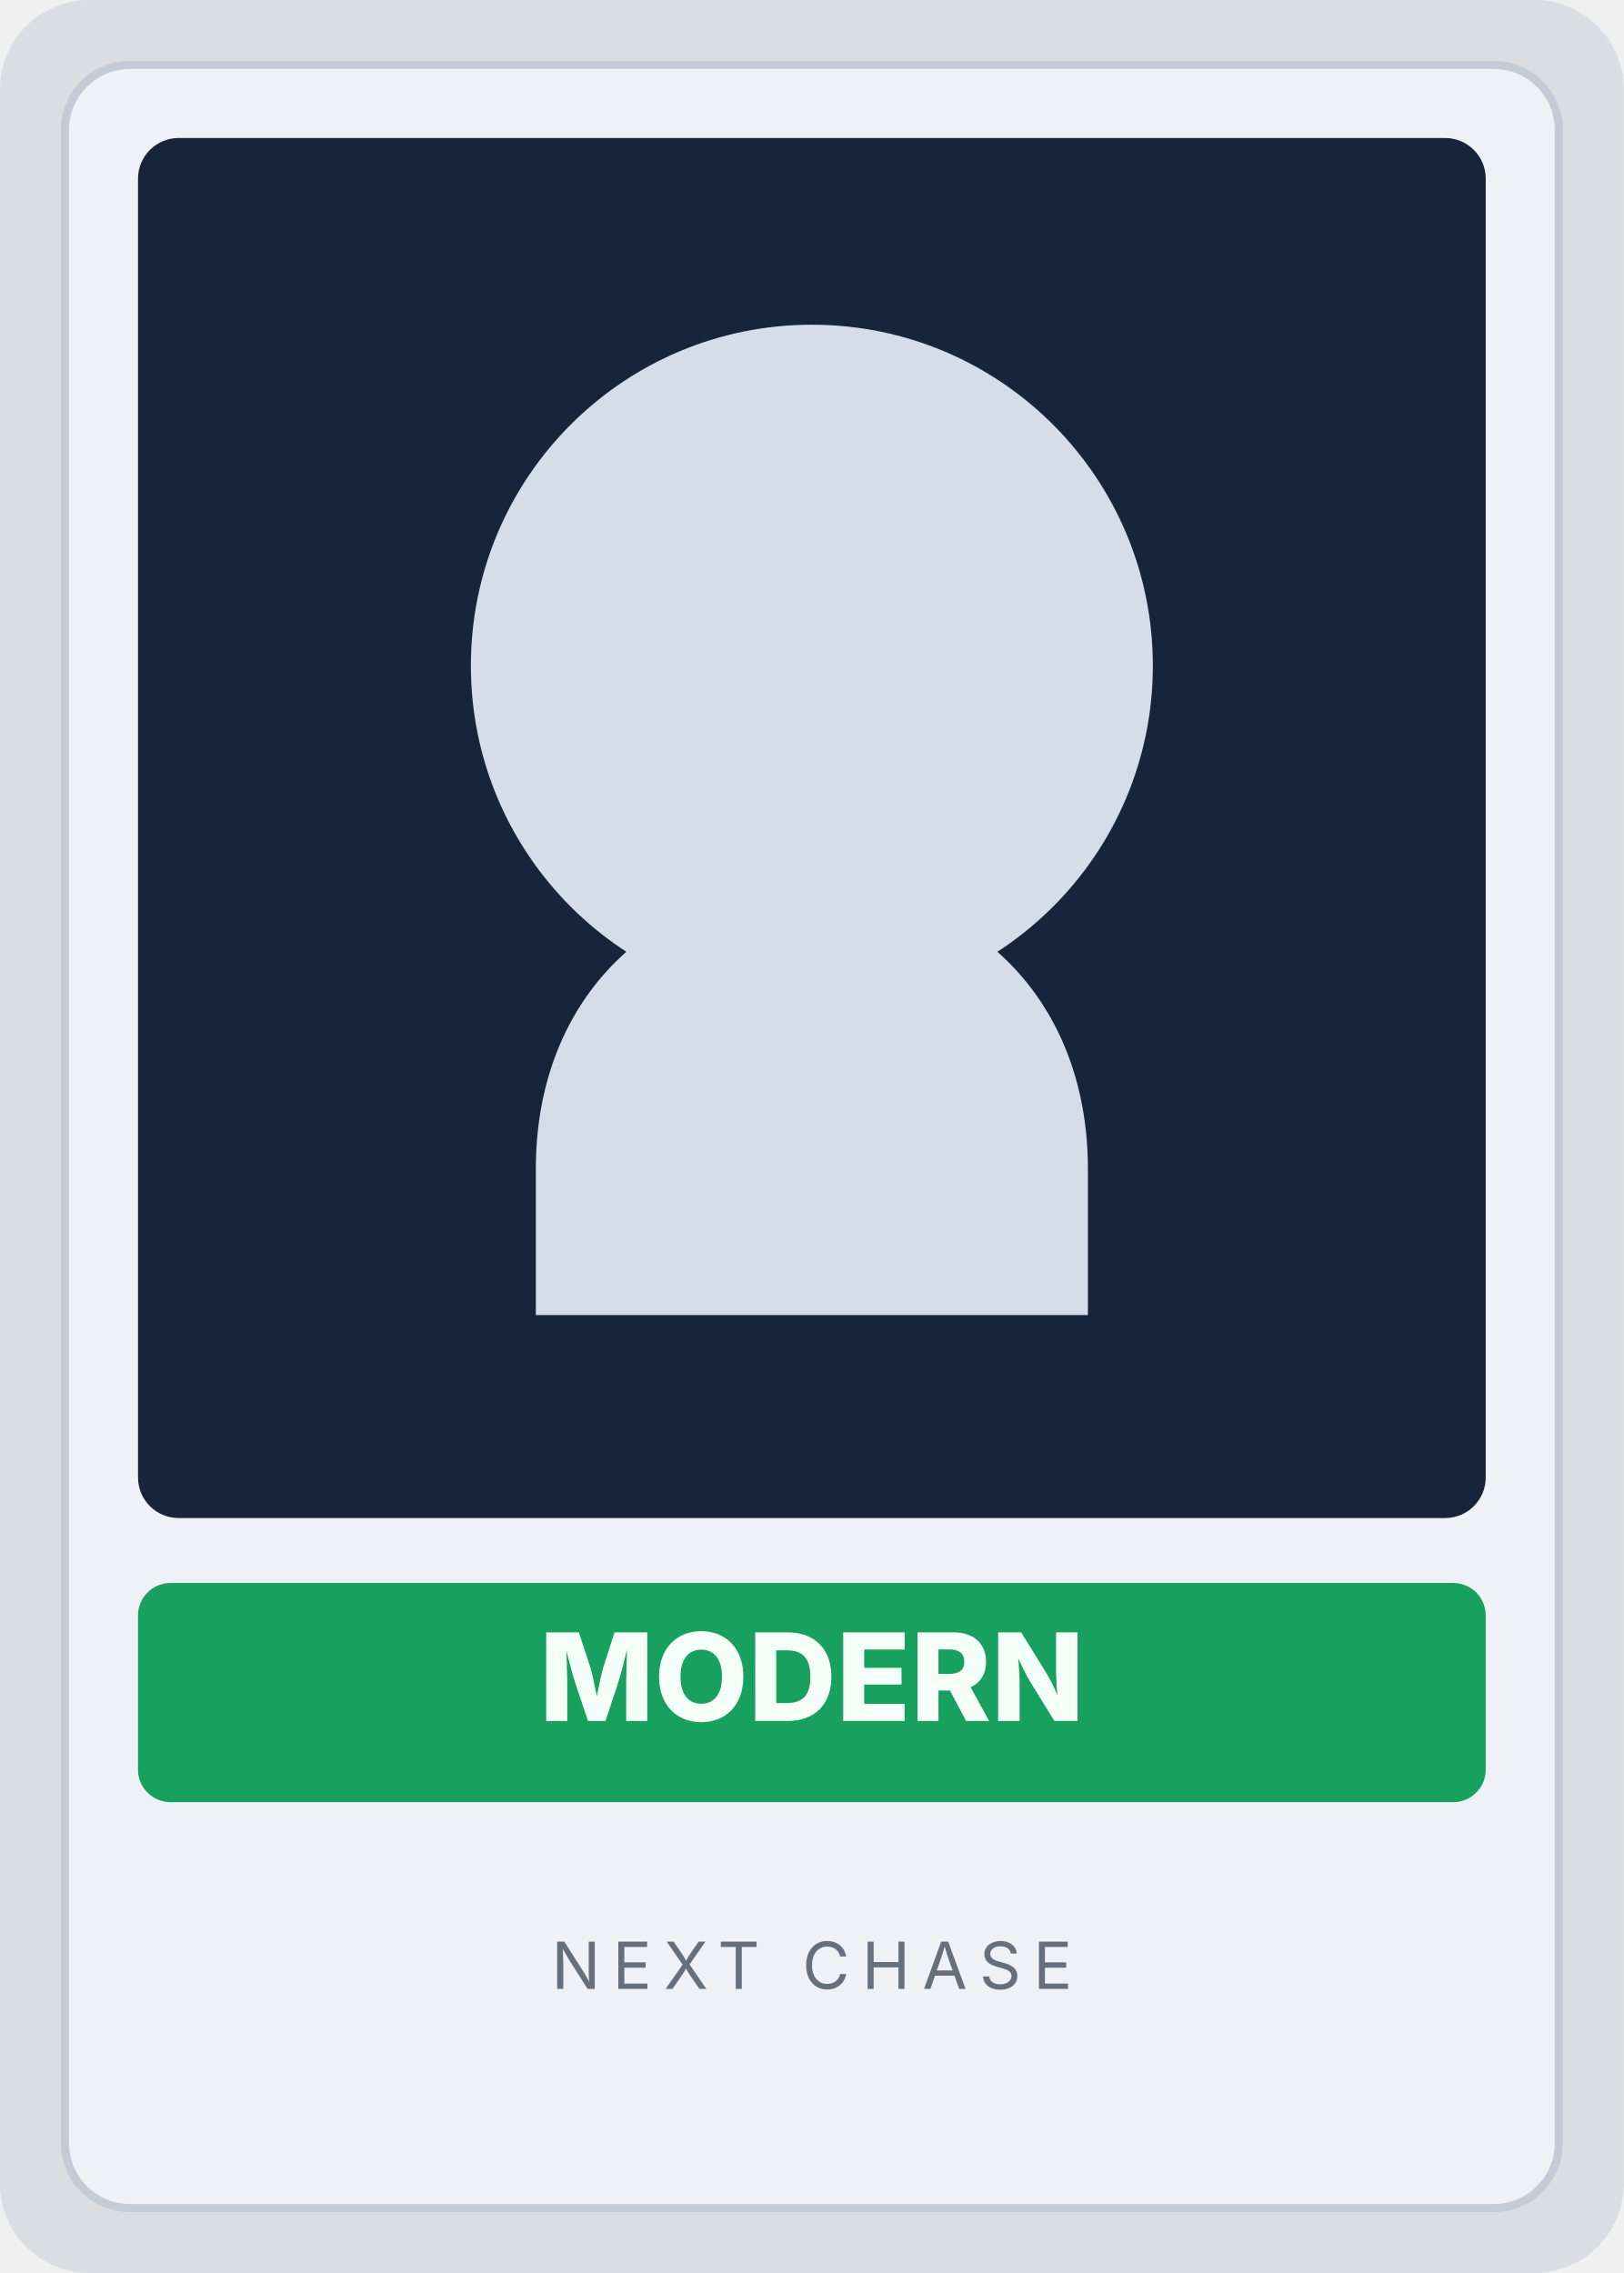
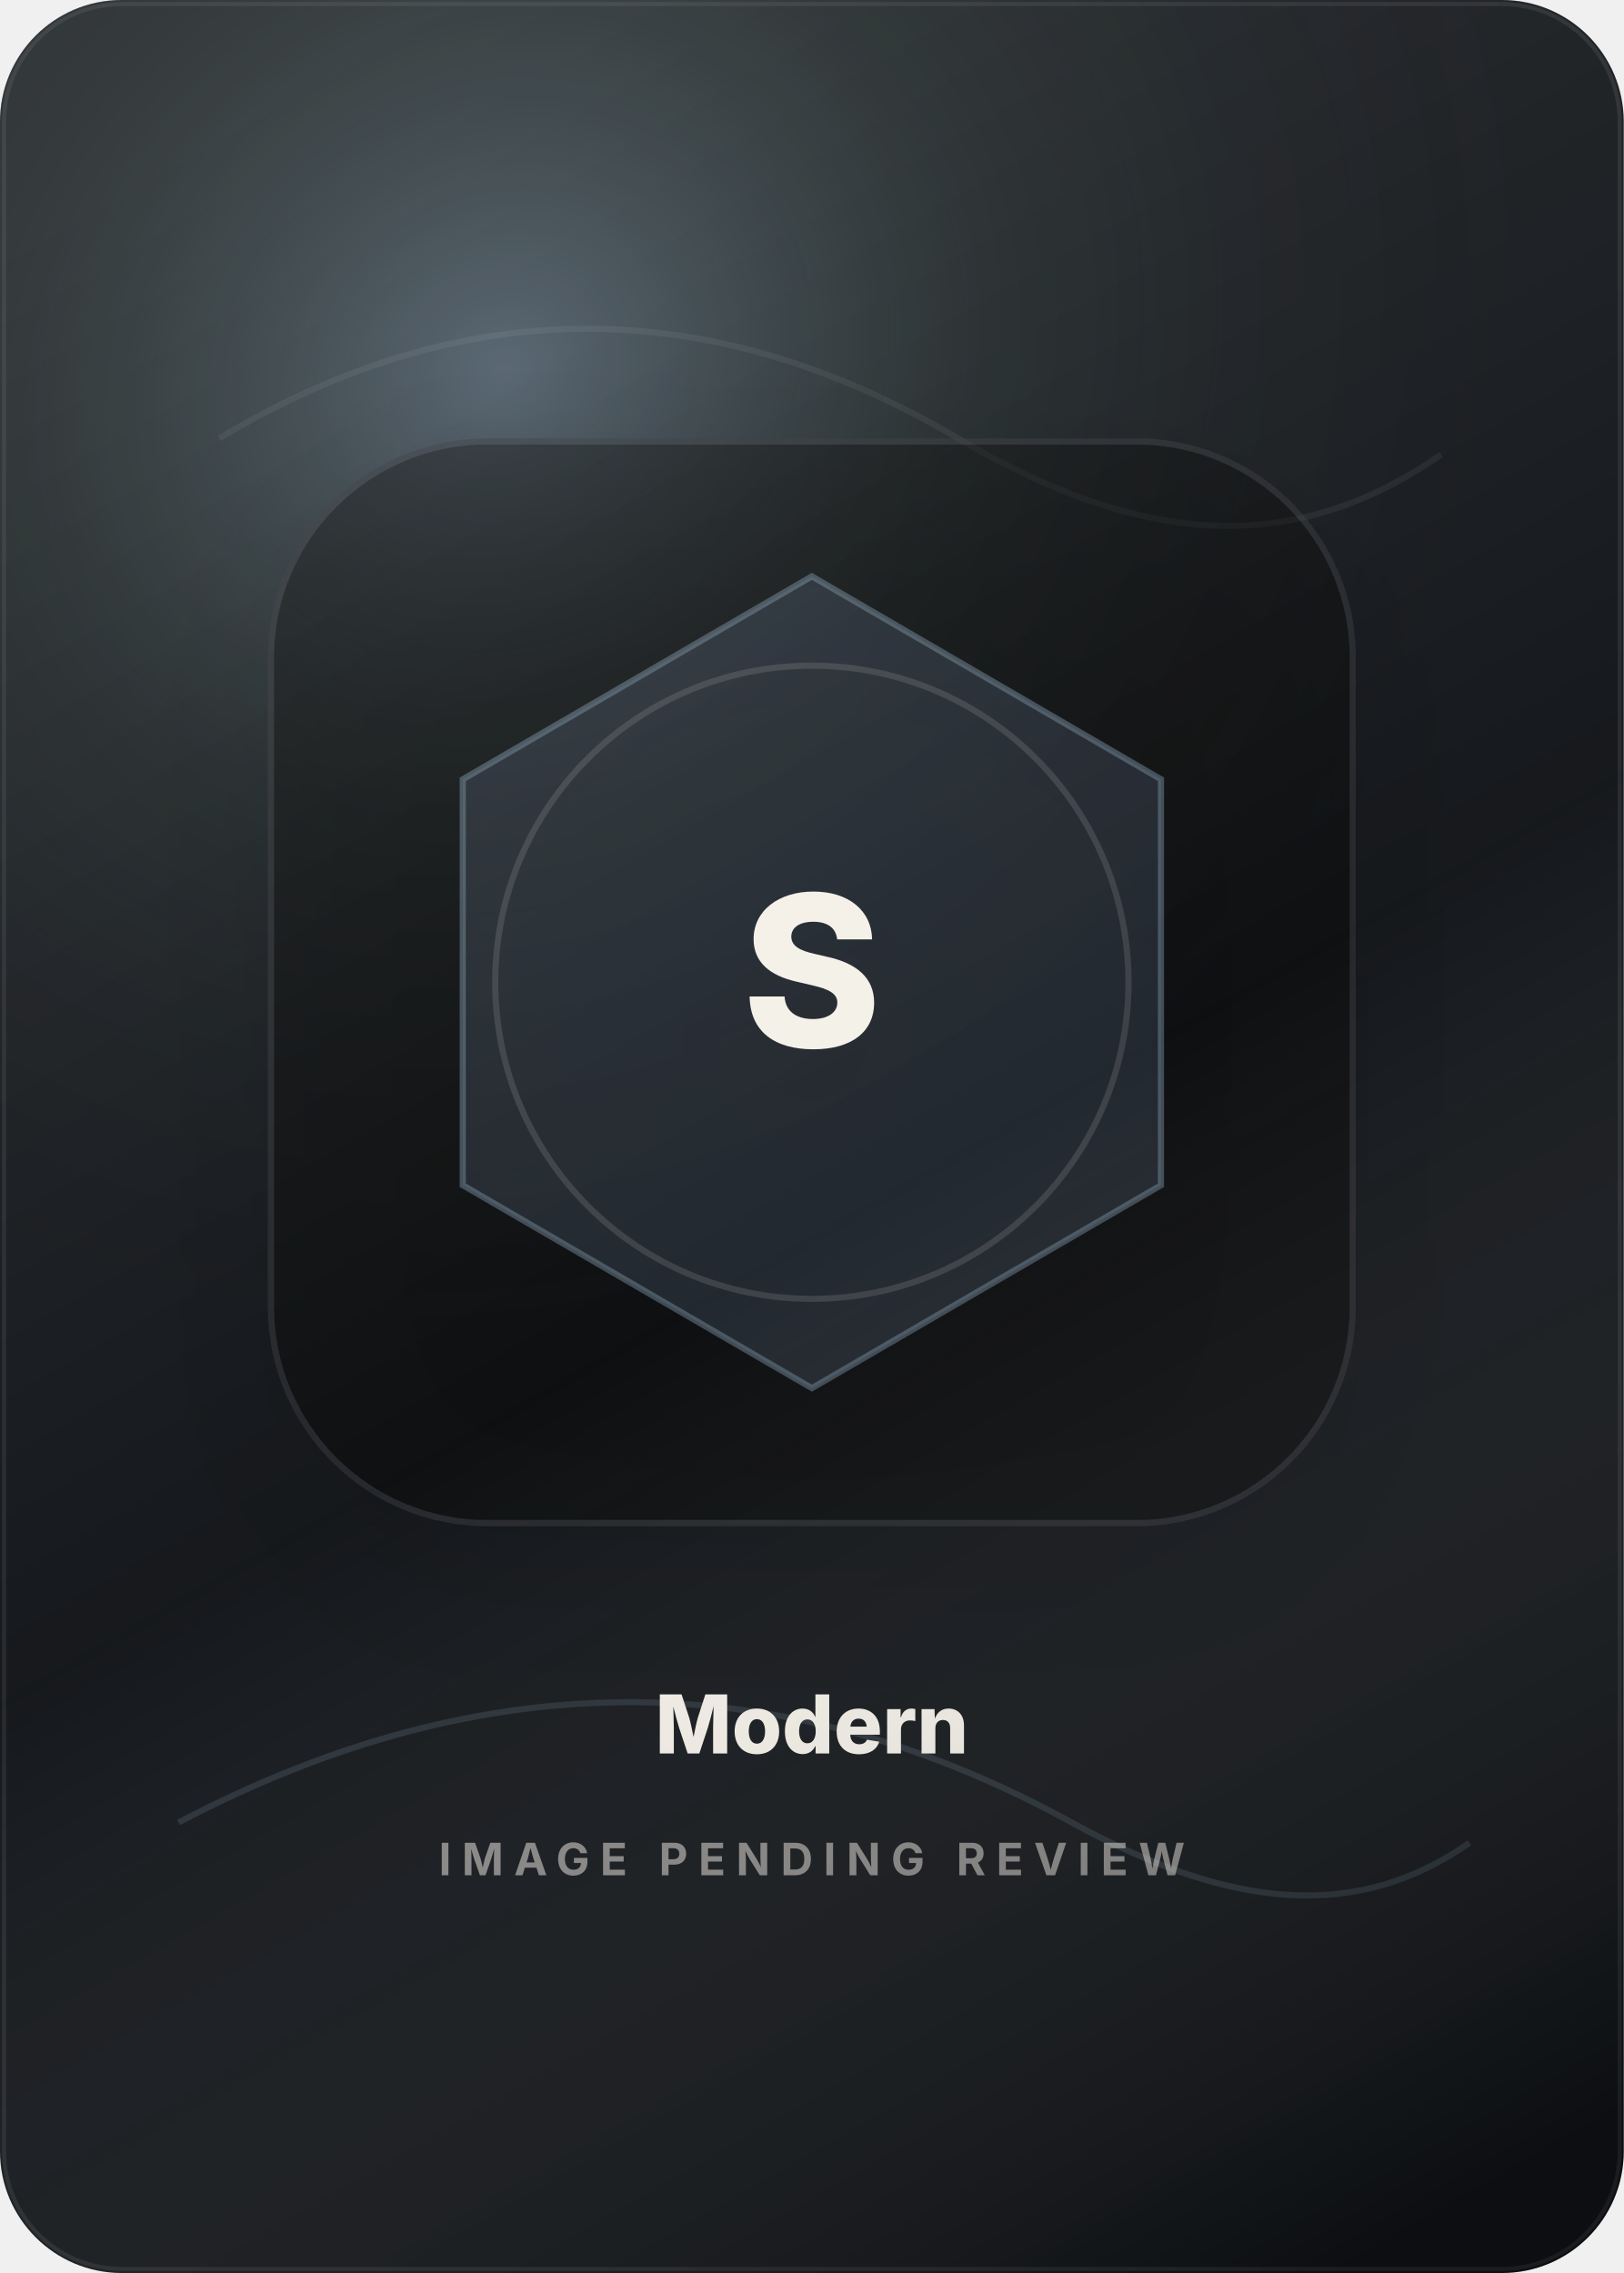
- <svg xmlns="http://www.w3.org/2000/svg" width="400" height="560" viewBox="0 0 400 560" fill="none">
-   <rect width="400" height="560" rx="22" fill="#DADDE2" />
-   <rect x="16" y="16" width="368" height="528" rx="16" fill="#EEF1F5" stroke="#C5CBD4" stroke-width="2" />
-   <rect x="34" y="34" width="332" height="340" rx="10" fill="#18243A" />
-   <circle cx="200" cy="164" r="84" fill="#D5DDEA" />
-   <path d="M132 288C132 245 162 218 200 218C238 218 268 245 268 288V324H132V288Z" fill="#D5DDEA" />
-   <rect x="34" y="390" width="332" height="54" rx="8" fill="#18A05E" />
-   <text x="200" y="424" text-anchor="middle" fill="#F4FFF9" font-family="Inter, Arial, sans-serif" font-size="30" font-weight="800">MODERN</text>
-   <text x="200" y="490" text-anchor="middle" fill="#66707C" font-family="Inter, Arial, sans-serif" font-size="16" letter-spacing="3">NEXT CHASE</text>
+ <svg xmlns="http://www.w3.org/2000/svg" width="400" height="560" viewBox="0 0 400 560" fill="none" role="img" aria-label="Modern placeholder card">
+   <defs>
+     <radialGradient id="g1" cx="0" cy="0" r="1" gradientUnits="userSpaceOnUse" gradientTransform="translate(122 92) rotate(61) scale(238 270)">
+       <stop stop-color="#8facc4" stop-opacity="0.46" />
+       <stop offset="0.46" stop-color="#4c655c" stop-opacity="0.18" />
+       <stop offset="1" stop-color="#101317" stop-opacity="0" />
+     </radialGradient>
+     <linearGradient id="g2" x1="58" y1="31" x2="354" y2="547" gradientUnits="userSpaceOnUse">
+       <stop stop-color="#ffffff" stop-opacity="0.12" />
+       <stop offset="0.52" stop-color="#ffffff" stop-opacity="0.025" />
+       <stop offset="1" stop-color="#000000" stop-opacity="0.25" />
+     </linearGradient>
+     <filter id="shadow" x="34" y="74" width="332" height="352" filterUnits="userSpaceOnUse" color-interpolation-filters="sRGB">
+       <feDropShadow dx="0" dy="18" stdDeviation="22" flood-color="#000000" flood-opacity="0.34" />
+     </filter>
+   </defs>
+   <rect width="400" height="560" rx="30" fill="#101317" />
+   <rect x="1" y="1" width="398" height="558" rx="29" stroke="white" stroke-opacity="0.08" />
+   <rect width="400" height="560" rx="30" fill="url(#g1)" />
+   <path d="M54 108C114 72 175 72 236 108C282 135 319 137 355 112" stroke="white" stroke-opacity="0.06" stroke-width="1.5" />
+   <path d="M44 449C120 409 193 410 264 449C304 471 335 473 362 454" stroke="#8facc4" stroke-opacity="0.17" stroke-width="1.5" />
+   <g filter="url(#shadow)">
+     <rect x="66" y="108" width="268" height="268" rx="54" fill="#0b0d0f" fill-opacity="0.42" />
+     <rect x="66.75" y="108.75" width="266.5" height="266.5" rx="53.25" stroke="white" stroke-opacity="0.08" stroke-width="1.5" />
+     <path d="M200 142L286 192V292L200 342L114 292V192L200 142Z" fill="#8facc4" fill-opacity="0.13" stroke="#8facc4" stroke-opacity="0.34" stroke-width="1.5" />
+     <circle cx="200" cy="242" r="78" stroke="white" stroke-opacity="0.11" stroke-width="1.5" />
+     <text x="200" y="258" text-anchor="middle" font-family="Inter, ui-sans-serif, system-ui, -apple-system, BlinkMacSystemFont, 'Segoe UI', sans-serif" font-size="52" font-weight="780" letter-spacing="-2" fill="#f4f0e8">S</text>
+   </g>
+   <text x="200" y="432" text-anchor="middle" font-family="Inter, ui-sans-serif, system-ui, -apple-system, BlinkMacSystemFont, 'Segoe UI', sans-serif" font-size="20" font-weight="760" fill="#f4f0e8">Modern</text>
+   <text x="200" y="462" text-anchor="middle" font-family="Inter, ui-sans-serif, system-ui, -apple-system, BlinkMacSystemFont, 'Segoe UI', sans-serif" font-size="11" font-weight="720" letter-spacing="2.6" fill="#f4f0e8" fill-opacity="0.52">IMAGE PENDING REVIEW</text>
+   <rect width="400" height="560" rx="30" fill="url(#g2)" />
</svg>
